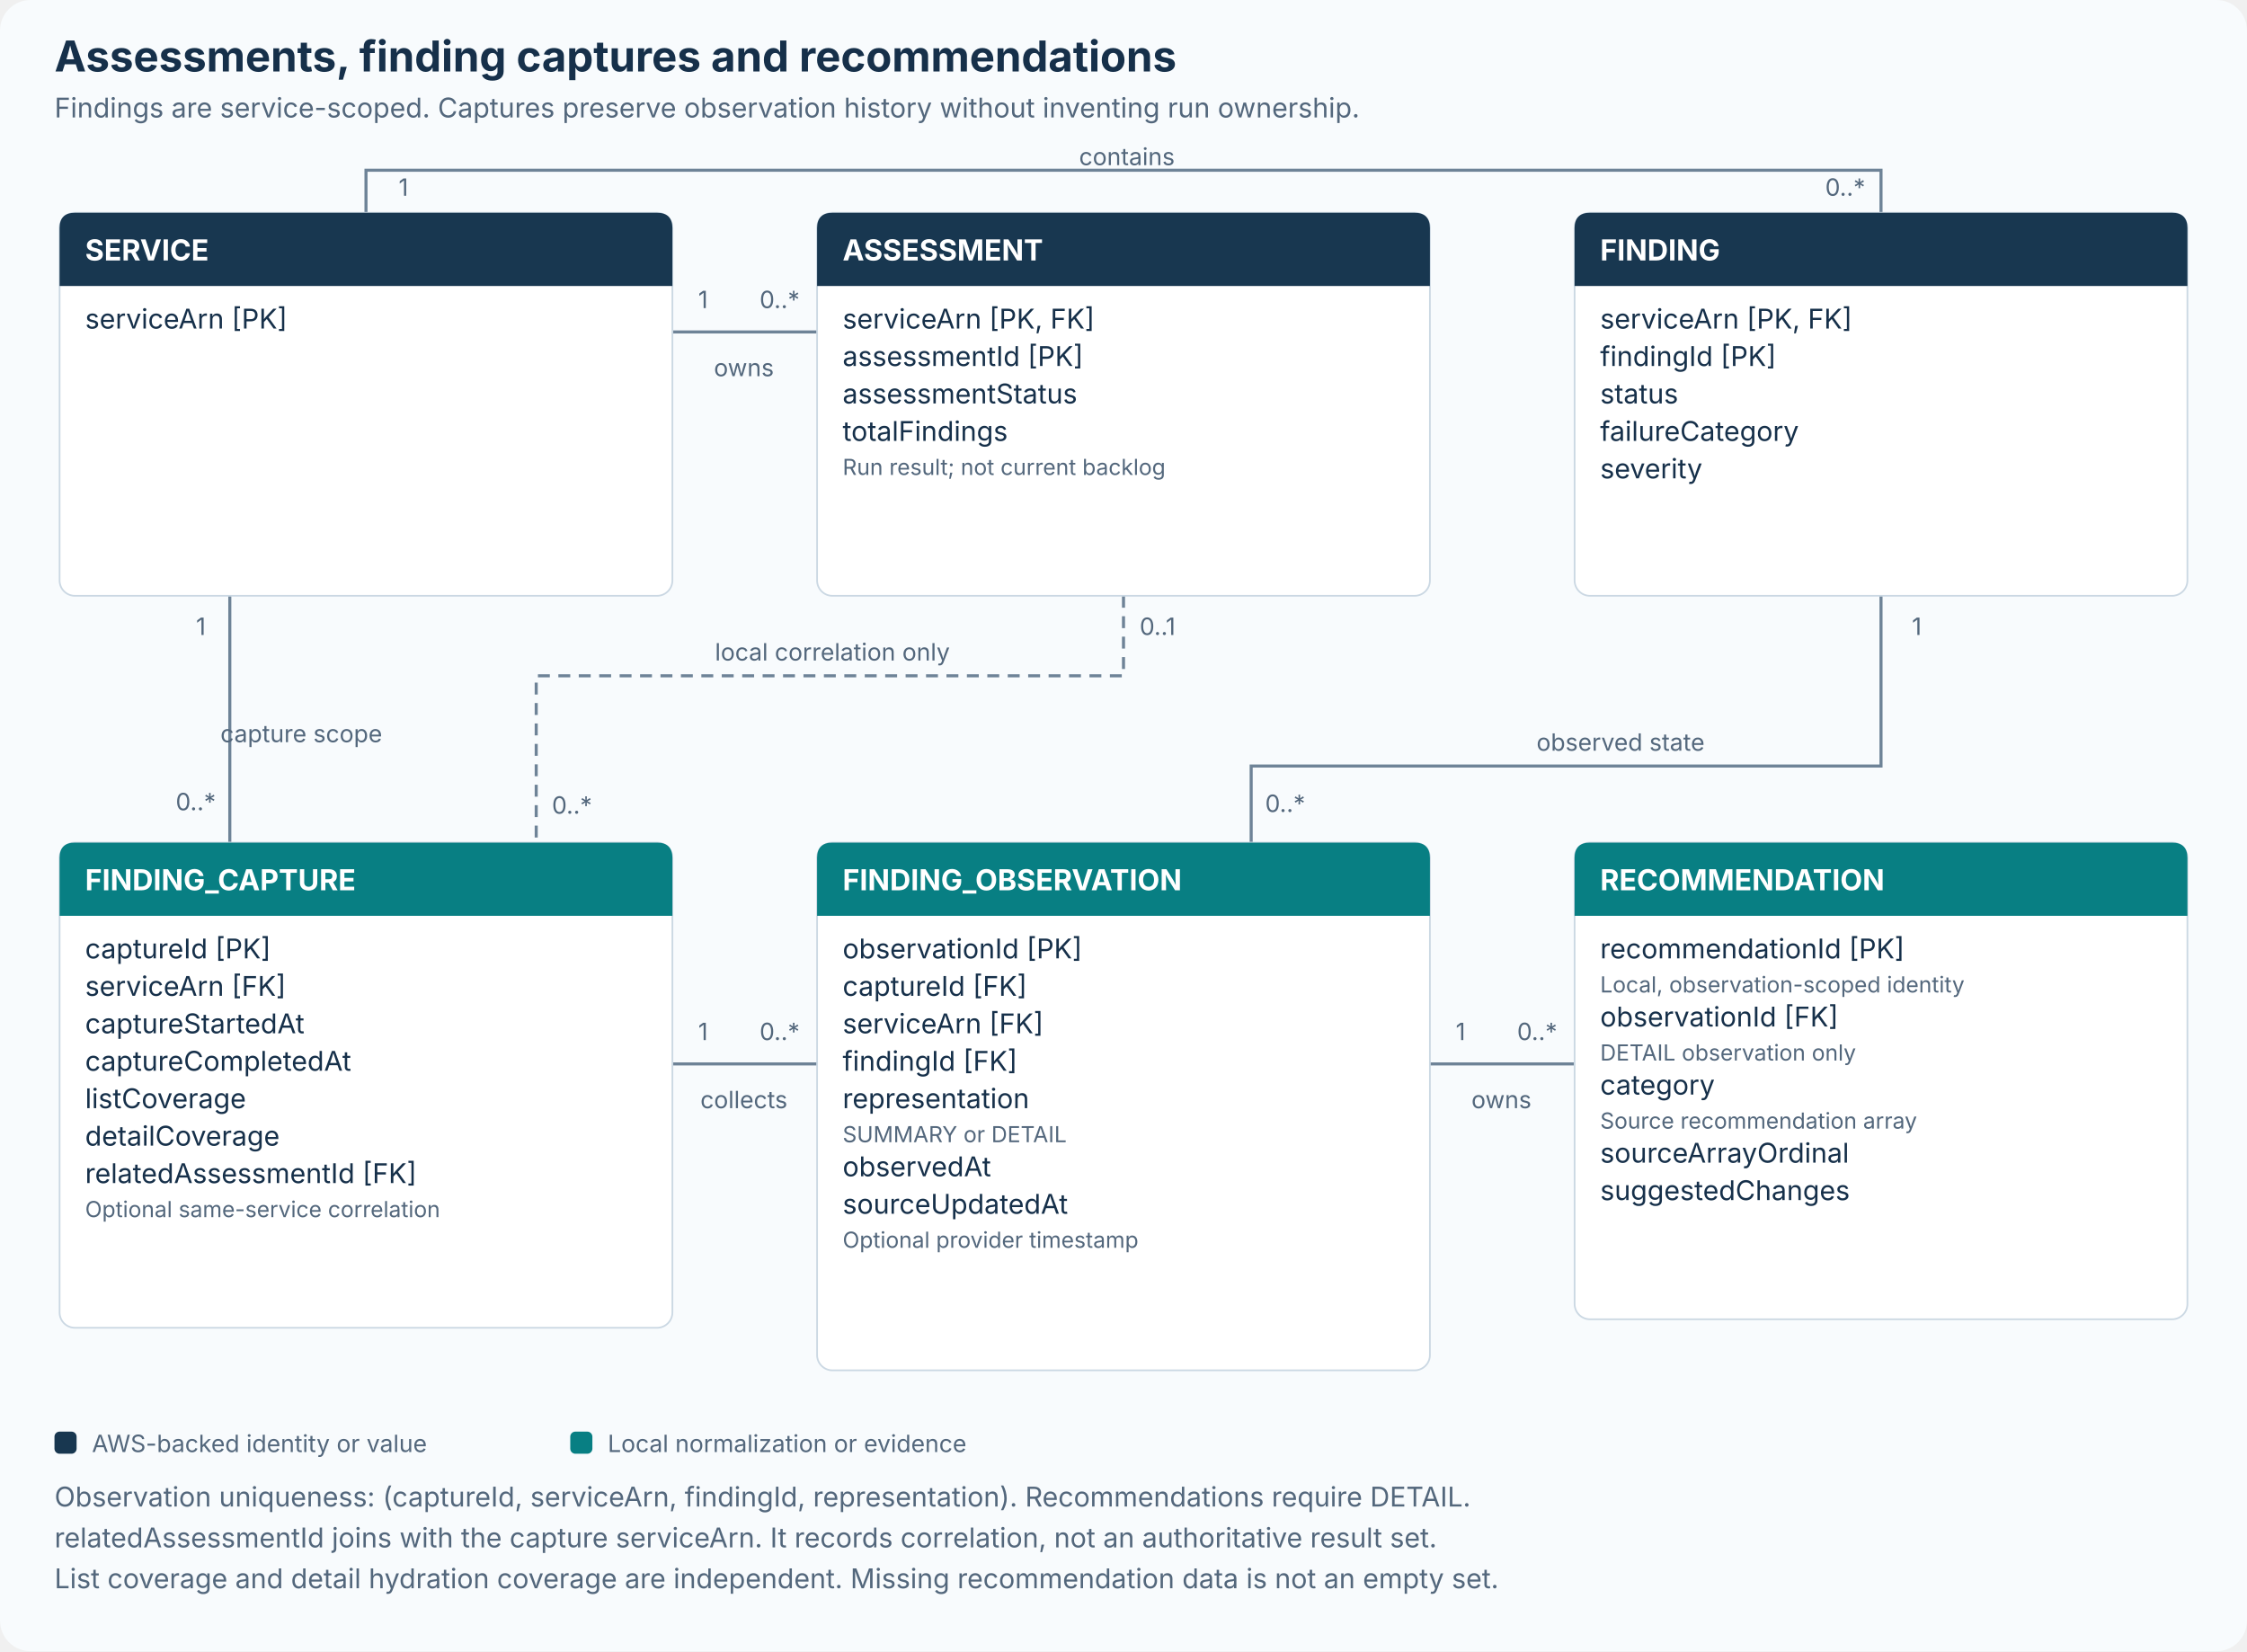
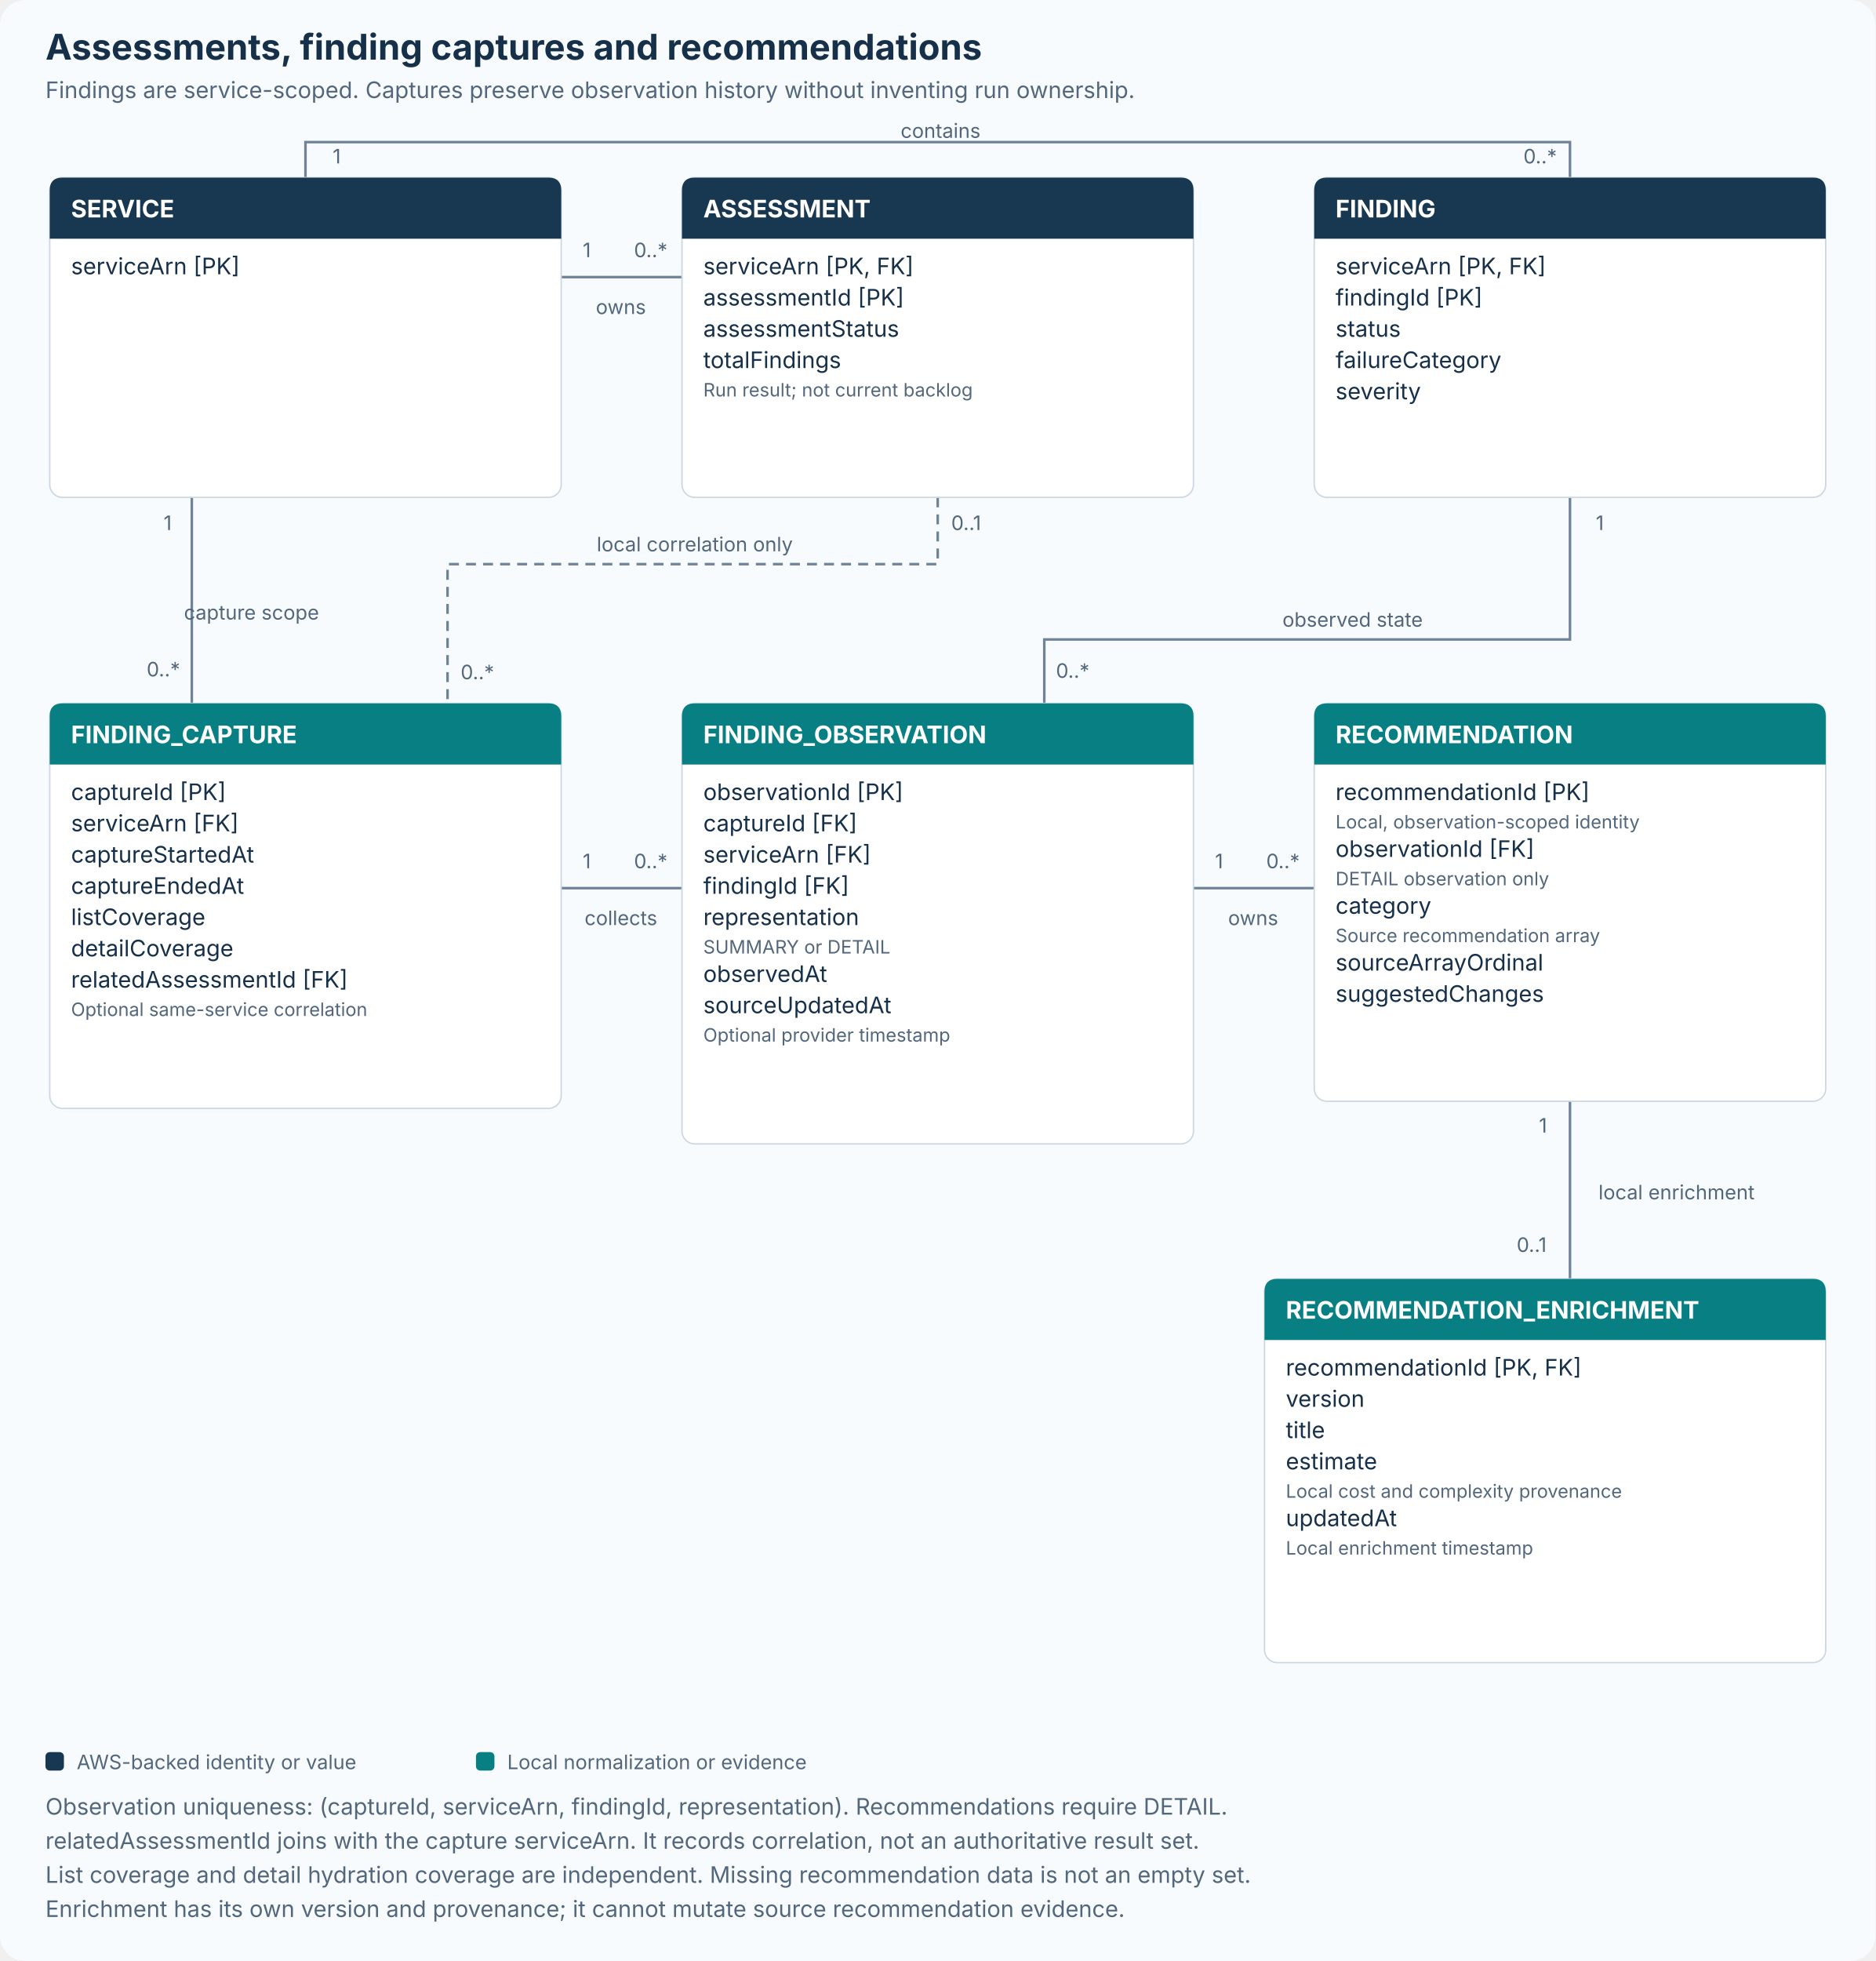
- <svg xmlns="http://www.w3.org/2000/svg" viewBox="0 0 1320 970" role="img" aria-labelledby="title desc">
+ <svg xmlns="http://www.w3.org/2000/svg" viewBox="0 0 1320 1380" role="img" aria-labelledby="title desc">
  <style>text{font-family:Inter,Arial,sans-serif}.entity{font-size:17px;font-weight:700}.field{font-size:16px}.meta{font-size:13px}.link{font-size:14px}.note{font-size:16px}</style>
-   <rect width="1320" height="970" rx="18" fill="#f8fbfd" />
+   <rect width="1320" height="1380" rx="18" fill="#f8fbfd" />
  <text font-family="sans-serif" x="32" y="42" fill="#16304a" font-size="25" font-weight="700">Assessments, finding captures and recommendations</text>
  <text font-family="sans-serif" x="32" y="69" fill="#53677c" font-size="16">Findings are service-scoped. Captures preserve observation history without inventing run ownership.</text>
  <polyline points="395,195 480,195" fill="none" stroke="#6e8397" stroke-width="1.8" />
  <text font-family="sans-serif" x="413" y="181" text-anchor="middle" class="link" font-size="14" fill="#53677c">1</text>
  <text font-family="sans-serif" x="458" y="181" text-anchor="middle" class="link" font-size="14" fill="#53677c">0..*</text>
  <text font-family="sans-serif" x="437" y="221" text-anchor="middle" class="link" font-size="14" fill="#53677c">owns</text>
  <polyline points="215,125 215,100 1105,100 1105,125" fill="none" stroke="#6e8397" stroke-width="1.8" />
  <text font-family="sans-serif" x="237" y="115" text-anchor="middle" class="link" font-size="14" fill="#53677c">1</text>
  <text font-family="sans-serif" x="1084" y="115" text-anchor="middle" class="link" font-size="14" fill="#53677c">0..*</text>
  <text font-family="sans-serif" x="662" y="97" text-anchor="middle" class="link" font-size="14" fill="#53677c">contains</text>
  <polyline points="135,350 135,495" fill="none" stroke="#6e8397" stroke-width="1.8" />
  <text font-family="sans-serif" x="118" y="373" text-anchor="middle" class="link" font-size="14" fill="#53677c">1</text>
  <text font-family="sans-serif" x="115" y="476" text-anchor="middle" class="link" font-size="14" fill="#53677c">0..*</text>
  <text font-family="sans-serif" x="177" y="436" text-anchor="middle" class="link" font-size="14" fill="#53677c">capture scope</text>
  <polyline points="660,350 660,397 315,397 315,495" fill="none" stroke="#6e8397" stroke-width="1.8" stroke-dasharray="7 5" />
  <text font-family="sans-serif" x="680" y="373" text-anchor="middle" class="link" font-size="14" fill="#53677c">0..1</text>
  <text font-family="sans-serif" x="336" y="478" text-anchor="middle" class="link" font-size="14" fill="#53677c">0..*</text>
  <text font-family="sans-serif" x="489" y="388" text-anchor="middle" class="link" font-size="14" fill="#53677c">local correlation only</text>
  <polyline points="1105,350 1105,450 735,450 735,495" fill="none" stroke="#6e8397" stroke-width="1.8" />
  <text font-family="sans-serif" x="1126" y="373" text-anchor="middle" class="link" font-size="14" fill="#53677c">1</text>
  <text font-family="sans-serif" x="755" y="477" text-anchor="middle" class="link" font-size="14" fill="#53677c">0..*</text>
  <text font-family="sans-serif" x="952" y="441" text-anchor="middle" class="link" font-size="14" fill="#53677c">observed state</text>
  <polyline points="395,625 480,625" fill="none" stroke="#6e8397" stroke-width="1.8" />
  <text font-family="sans-serif" x="413" y="611" text-anchor="middle" class="link" font-size="14" fill="#53677c">1</text>
  <text font-family="sans-serif" x="458" y="611" text-anchor="middle" class="link" font-size="14" fill="#53677c">0..*</text>
  <text font-family="sans-serif" x="437" y="651" text-anchor="middle" class="link" font-size="14" fill="#53677c">collects</text>
  <polyline points="840,625 925,625" fill="none" stroke="#6e8397" stroke-width="1.8" />
  <text font-family="sans-serif" x="858" y="611" text-anchor="middle" class="link" font-size="14" fill="#53677c">1</text>
  <text font-family="sans-serif" x="903" y="611" text-anchor="middle" class="link" font-size="14" fill="#53677c">0..*</text>
  <text font-family="sans-serif" x="882" y="651" text-anchor="middle" class="link" font-size="14" fill="#53677c">owns</text>
+   <polyline points="1105,775 1105,900" fill="none" stroke="#6e8397" stroke-width="1.8" />
+   <text font-family="sans-serif" x="1086" y="797" text-anchor="middle" class="link" font-size="14" fill="#53677c">1</text>
+   <text font-family="sans-serif" x="1078" y="881" text-anchor="middle" class="link" font-size="14" fill="#53677c">0..1</text>
+   <text font-family="sans-serif" x="1180" y="844" text-anchor="middle" class="link" font-size="14" fill="#53677c">local enrichment</text>
  <rect x="35" y="125" width="360" height="225" rx="9" fill="white" stroke="#cbd8e3" />
  <path d="M44,125 H386 Q395,125 395,134 V168 H35 V134 Q35,125 44,125 Z" fill="#183750" />
  <text font-family="sans-serif" x="50" y="153" fill="white" class="entity" font-size="17" font-weight="700">SERVICE</text>
  <text font-family="sans-serif" x="50" y="193" fill="#16304a" class="field" font-size="16">serviceArn  [PK]</text>
  <rect x="480" y="125" width="360" height="225" rx="9" fill="white" stroke="#cbd8e3" />
  <path d="M489,125 H831 Q840,125 840,134 V168 H480 V134 Q480,125 489,125 Z" fill="#183750" />
  <text font-family="sans-serif" x="495" y="153" fill="white" class="entity" font-size="17" font-weight="700">ASSESSMENT</text>
  <text font-family="sans-serif" x="495" y="193" fill="#16304a" class="field" font-size="16">serviceArn  [PK, FK]</text>
  <text font-family="sans-serif" x="495" y="215" fill="#16304a" class="field" font-size="16">assessmentId  [PK]</text>
  <text font-family="sans-serif" x="495" y="237" fill="#16304a" class="field" font-size="16">assessmentStatus</text>
  <text font-family="sans-serif" x="495" y="259" fill="#16304a" class="field" font-size="16">totalFindings</text>
  <text font-family="sans-serif" x="495" y="279" fill="#53677c" class="meta" font-size="13">Run result; not current backlog</text>
  <rect x="925" y="125" width="360" height="225" rx="9" fill="white" stroke="#cbd8e3" />
  <path d="M934,125 H1276 Q1285,125 1285,134 V168 H925 V134 Q925,125 934,125 Z" fill="#183750" />
  <text font-family="sans-serif" x="940" y="153" fill="white" class="entity" font-size="17" font-weight="700">FINDING</text>
  <text font-family="sans-serif" x="940" y="193" fill="#16304a" class="field" font-size="16">serviceArn  [PK, FK]</text>
  <text font-family="sans-serif" x="940" y="215" fill="#16304a" class="field" font-size="16">findingId  [PK]</text>
  <text font-family="sans-serif" x="940" y="237" fill="#16304a" class="field" font-size="16">status</text>
  <text font-family="sans-serif" x="940" y="259" fill="#16304a" class="field" font-size="16">failureCategory</text>
  <text font-family="sans-serif" x="940" y="281" fill="#16304a" class="field" font-size="16">severity</text>
  <rect x="35" y="495" width="360" height="285" rx="9" fill="white" stroke="#cbd8e3" />
  <path d="M44,495 H386 Q395,495 395,504 V538 H35 V504 Q35,495 44,495 Z" fill="#087f83" />
  <text font-family="sans-serif" x="50" y="523" fill="white" class="entity" font-size="17" font-weight="700">FINDING_CAPTURE</text>
  <text font-family="sans-serif" x="50" y="563" fill="#16304a" class="field" font-size="16">captureId  [PK]</text>
  <text font-family="sans-serif" x="50" y="585" fill="#16304a" class="field" font-size="16">serviceArn  [FK]</text>
  <text font-family="sans-serif" x="50" y="607" fill="#16304a" class="field" font-size="16">captureStartedAt</text>
-   <text font-family="sans-serif" x="50" y="629" fill="#16304a" class="field" font-size="16">captureCompletedAt</text>
+   <text font-family="sans-serif" x="50" y="629" fill="#16304a" class="field" font-size="16">captureEndedAt</text>
  <text font-family="sans-serif" x="50" y="651" fill="#16304a" class="field" font-size="16">listCoverage</text>
  <text font-family="sans-serif" x="50" y="673" fill="#16304a" class="field" font-size="16">detailCoverage</text>
  <text font-family="sans-serif" x="50" y="695" fill="#16304a" class="field" font-size="16">relatedAssessmentId  [FK]</text>
  <text font-family="sans-serif" x="50" y="715" fill="#53677c" class="meta" font-size="13">Optional same-service correlation</text>
  <rect x="480" y="495" width="360" height="310" rx="9" fill="white" stroke="#cbd8e3" />
  <path d="M489,495 H831 Q840,495 840,504 V538 H480 V504 Q480,495 489,495 Z" fill="#087f83" />
  <text font-family="sans-serif" x="495" y="523" fill="white" class="entity" font-size="17" font-weight="700">FINDING_OBSERVATION</text>
  <text font-family="sans-serif" x="495" y="563" fill="#16304a" class="field" font-size="16">observationId  [PK]</text>
  <text font-family="sans-serif" x="495" y="585" fill="#16304a" class="field" font-size="16">captureId  [FK]</text>
  <text font-family="sans-serif" x="495" y="607" fill="#16304a" class="field" font-size="16">serviceArn  [FK]</text>
  <text font-family="sans-serif" x="495" y="629" fill="#16304a" class="field" font-size="16">findingId  [FK]</text>
  <text font-family="sans-serif" x="495" y="651" fill="#16304a" class="field" font-size="16">representation</text>
  <text font-family="sans-serif" x="495" y="671" fill="#53677c" class="meta" font-size="13">SUMMARY or DETAIL</text>
  <text font-family="sans-serif" x="495" y="691" fill="#16304a" class="field" font-size="16">observedAt</text>
  <text font-family="sans-serif" x="495" y="713" fill="#16304a" class="field" font-size="16">sourceUpdatedAt</text>
  <text font-family="sans-serif" x="495" y="733" fill="#53677c" class="meta" font-size="13">Optional provider timestamp</text>
  <rect x="925" y="495" width="360" height="280" rx="9" fill="white" stroke="#cbd8e3" />
  <path d="M934,495 H1276 Q1285,495 1285,504 V538 H925 V504 Q925,495 934,495 Z" fill="#087f83" />
  <text font-family="sans-serif" x="940" y="523" fill="white" class="entity" font-size="17" font-weight="700">RECOMMENDATION</text>
  <text font-family="sans-serif" x="940" y="563" fill="#16304a" class="field" font-size="16">recommendationId  [PK]</text>
  <text font-family="sans-serif" x="940" y="583" fill="#53677c" class="meta" font-size="13">Local, observation-scoped identity</text>
  <text font-family="sans-serif" x="940" y="603" fill="#16304a" class="field" font-size="16">observationId  [FK]</text>
  <text font-family="sans-serif" x="940" y="623" fill="#53677c" class="meta" font-size="13">DETAIL observation only</text>
  <text font-family="sans-serif" x="940" y="643" fill="#16304a" class="field" font-size="16">category</text>
  <text font-family="sans-serif" x="940" y="663" fill="#53677c" class="meta" font-size="13">Source recommendation array</text>
  <text font-family="sans-serif" x="940" y="683" fill="#16304a" class="field" font-size="16">sourceArrayOrdinal</text>
  <text font-family="sans-serif" x="940" y="705" fill="#16304a" class="field" font-size="16">suggestedChanges</text>
-   <rect x="32" y="841" width="13" height="13" rx="3" fill="#183750" />
-   <text font-family="sans-serif" x="54" y="853" fill="#53677c" class="link" font-size="14">AWS-backed identity or value</text>
-   <rect x="335" y="841" width="13" height="13" rx="3" fill="#087f83" />
-   <text font-family="sans-serif" x="357" y="853" fill="#53677c" class="link" font-size="14">Local normalization or evidence</text>
-   <text font-family="sans-serif" x="32" y="885" fill="#53677c" class="note" font-size="16">Observation uniqueness: (captureId, serviceArn, findingId, representation). Recommendations require DETAIL.</text>
-   <text font-family="sans-serif" x="32" y="909" fill="#53677c" class="note" font-size="16">relatedAssessmentId joins with the capture serviceArn. It records correlation, not an authoritative result set.</text>
-   <text font-family="sans-serif" x="32" y="933" fill="#53677c" class="note" font-size="16">List coverage and detail hydration coverage are independent. Missing recommendation data is not an empty set.</text>
+   <rect x="890" y="900" width="395" height="270" rx="9" fill="white" stroke="#cbd8e3" />
+   <path d="M899,900 H1276 Q1285,900 1285,909 V943 H890 V909 Q890,900 899,900 Z" fill="#087f83" />
+   <text font-family="sans-serif" x="905" y="928" fill="white" class="entity" font-size="17" font-weight="700">RECOMMENDATION_ENRICHMENT</text>
+   <text font-family="sans-serif" x="905" y="968" fill="#16304a" class="field" font-size="16">recommendationId  [PK, FK]</text>
+   <text font-family="sans-serif" x="905" y="990" fill="#16304a" class="field" font-size="16">version</text>
+   <text font-family="sans-serif" x="905" y="1012" fill="#16304a" class="field" font-size="16">title</text>
+   <text font-family="sans-serif" x="905" y="1034" fill="#16304a" class="field" font-size="16">estimate</text>
+   <text font-family="sans-serif" x="905" y="1054" fill="#53677c" class="meta" font-size="13">Local cost and complexity provenance</text>
+   <text font-family="sans-serif" x="905" y="1074" fill="#16304a" class="field" font-size="16">updatedAt</text>
+   <text font-family="sans-serif" x="905" y="1094" fill="#53677c" class="meta" font-size="13">Local enrichment timestamp</text>
+   <rect x="32" y="1233" width="13" height="13" rx="3" fill="#183750" />
+   <text font-family="sans-serif" x="54" y="1245" fill="#53677c" class="link" font-size="14">AWS-backed identity or value</text>
+   <rect x="335" y="1233" width="13" height="13" rx="3" fill="#087f83" />
+   <text font-family="sans-serif" x="357" y="1245" fill="#53677c" class="link" font-size="14">Local normalization or evidence</text>
+   <text font-family="sans-serif" x="32" y="1277" fill="#53677c" class="note" font-size="16">Observation uniqueness: (captureId, serviceArn, findingId, representation). Recommendations require DETAIL.</text>
+   <text font-family="sans-serif" x="32" y="1301" fill="#53677c" class="note" font-size="16">relatedAssessmentId joins with the capture serviceArn. It records correlation, not an authoritative result set.</text>
+   <text font-family="sans-serif" x="32" y="1325" fill="#53677c" class="note" font-size="16">List coverage and detail hydration coverage are independent. Missing recommendation data is not an empty set.</text>
+   <text font-family="sans-serif" x="32" y="1349" fill="#53677c" class="note" font-size="16">Enrichment has its own version and provenance; it cannot mutate source recommendation evidence.</text>
</svg>
